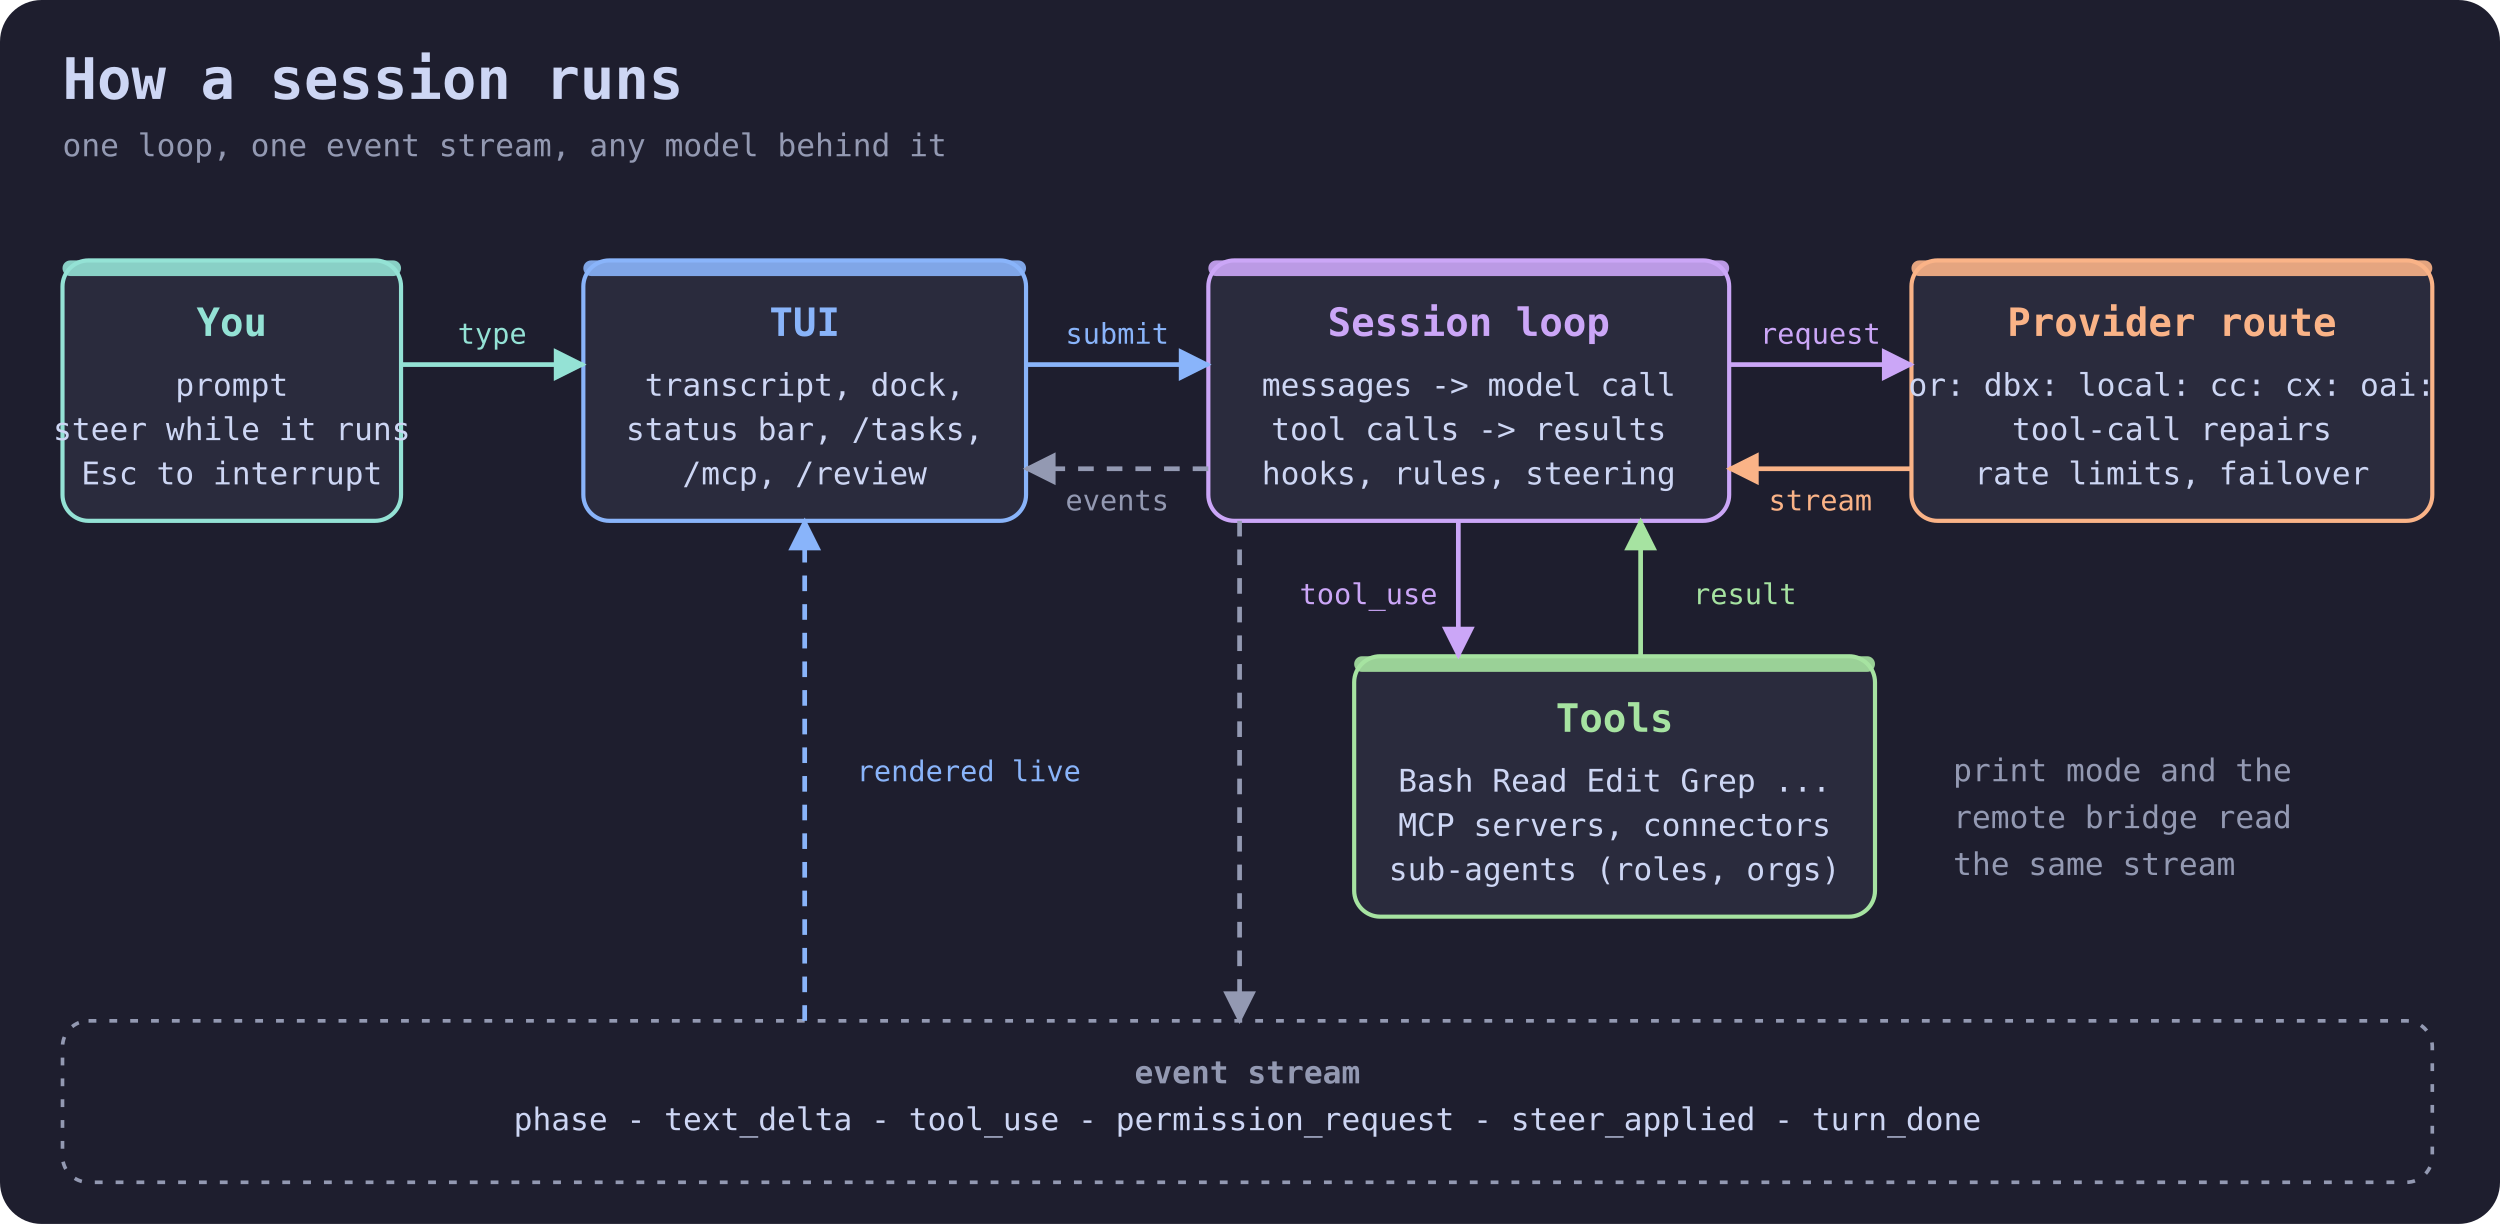
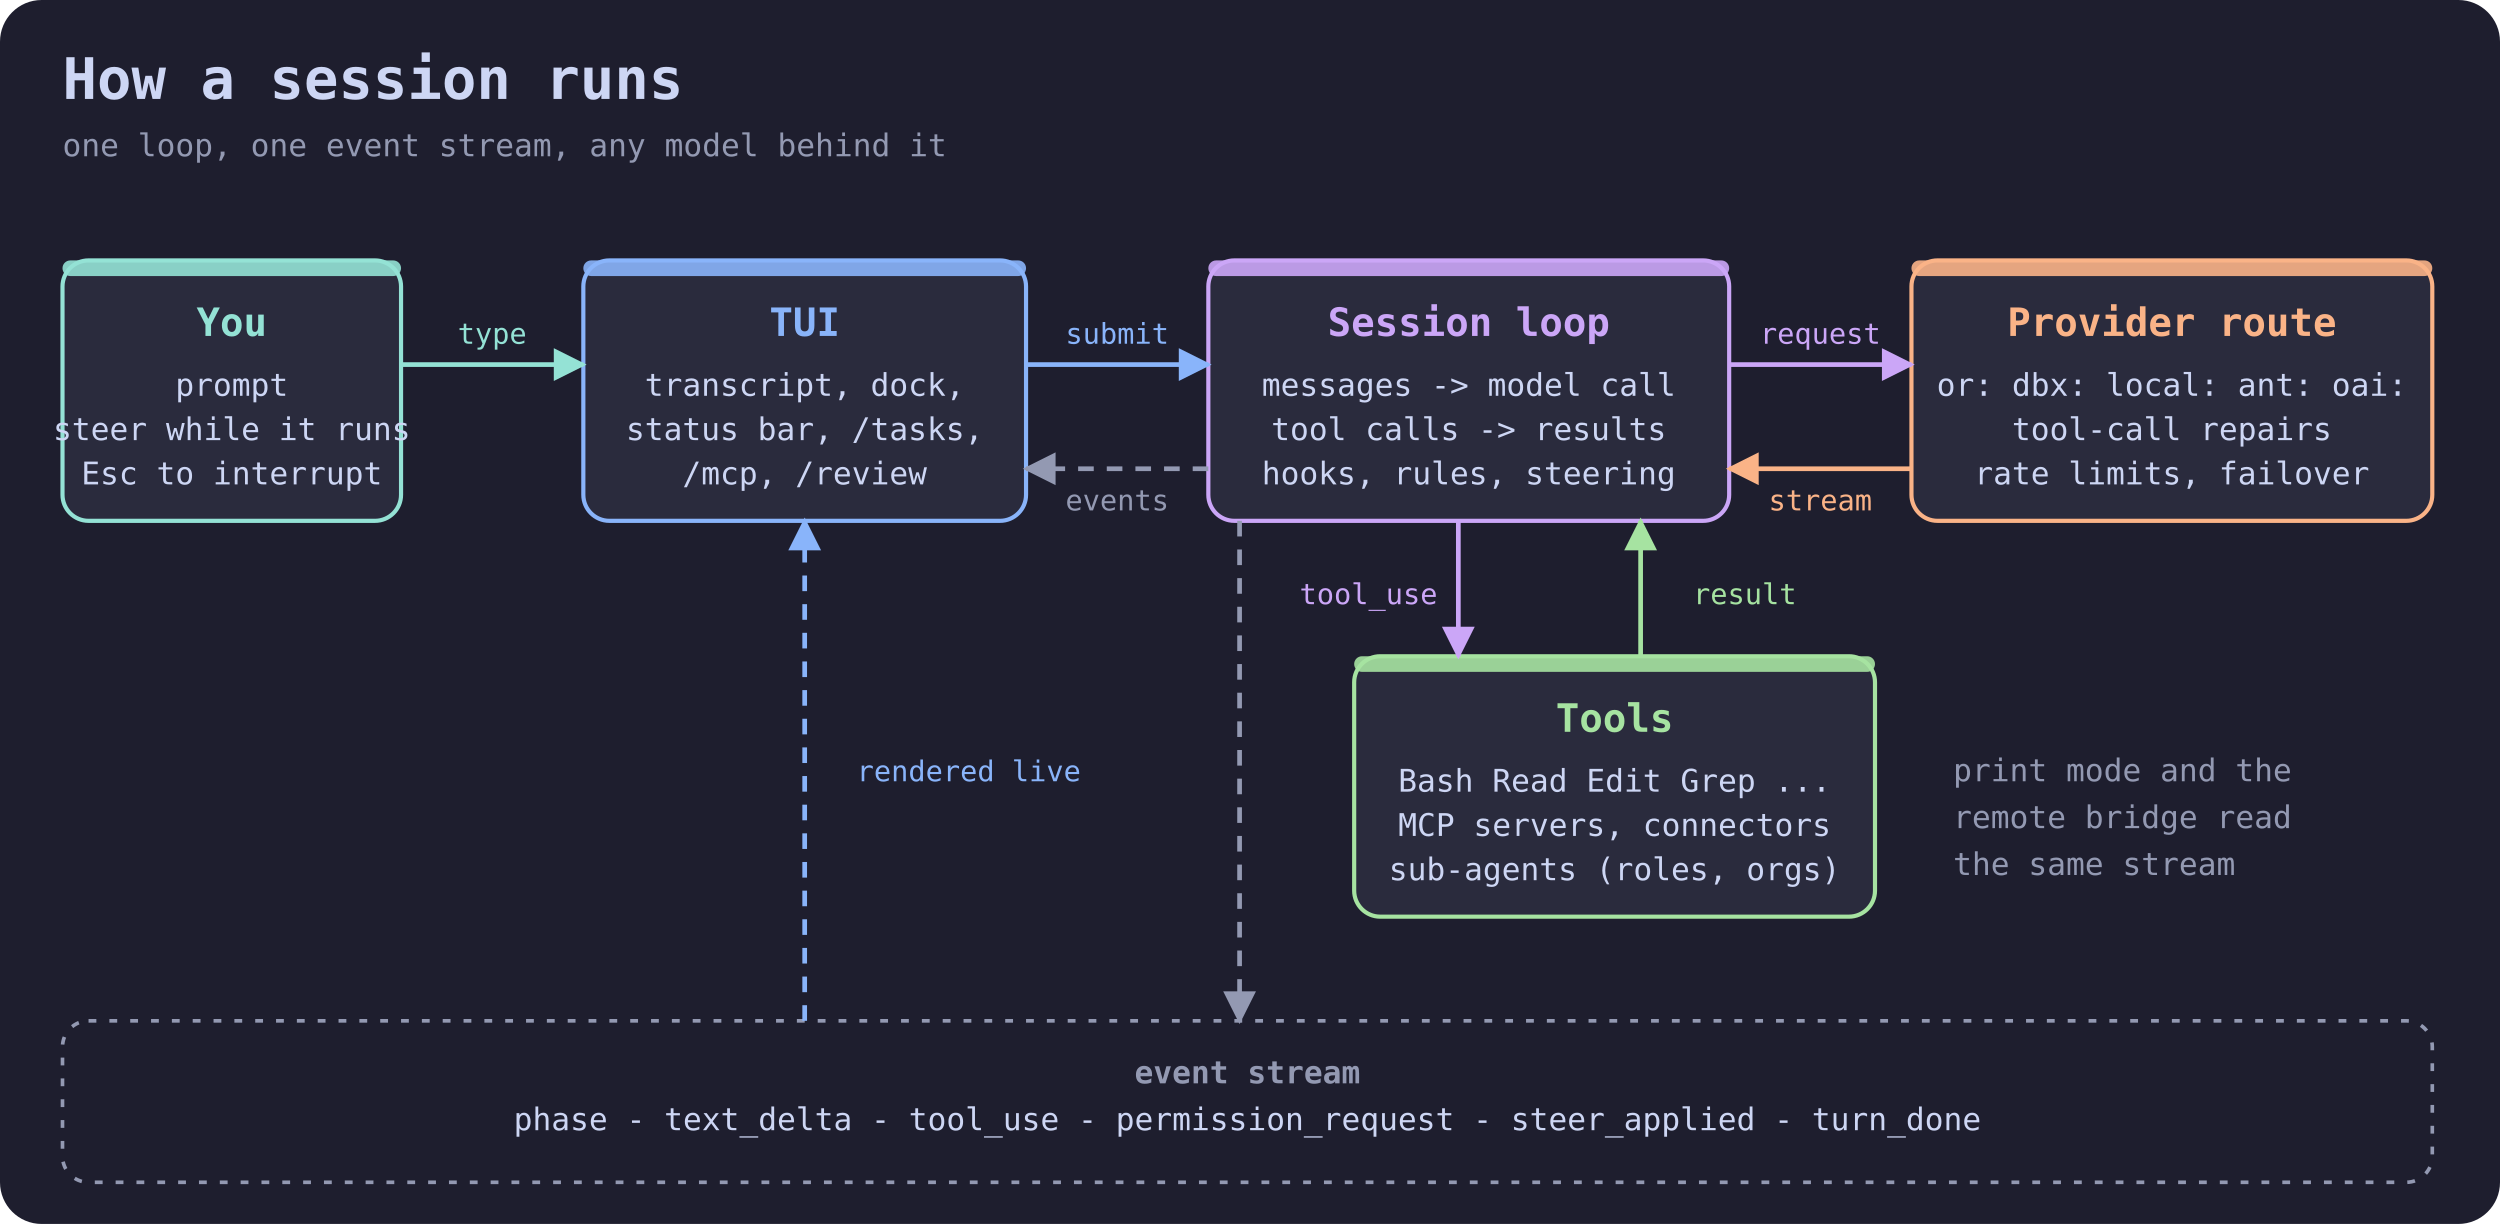
<svg xmlns="http://www.w3.org/2000/svg" viewBox="0 0 960 470" width="960" height="470" role="img" aria-labelledby="t d" font-family="'Fira Code','DejaVu Sans Mono',Consolas,Menlo,monospace">
  <defs>
    <marker id="ah-blue" viewBox="0 0 10 10" refX="9" refY="5" markerWidth="7" markerHeight="7" orient="auto">
      <path d="M0,0 L10,5 L0,10 z" fill="#89b4fa" />
    </marker>
    <marker id="ah-green" viewBox="0 0 10 10" refX="9" refY="5" markerWidth="7" markerHeight="7" orient="auto">
      <path d="M0,0 L10,5 L0,10 z" fill="#a6e3a1" />
    </marker>
    <marker id="ah-yellow" viewBox="0 0 10 10" refX="9" refY="5" markerWidth="7" markerHeight="7" orient="auto">
      <path d="M0,0 L10,5 L0,10 z" fill="#f9e2af" />
    </marker>
    <marker id="ah-red" viewBox="0 0 10 10" refX="9" refY="5" markerWidth="7" markerHeight="7" orient="auto">
      <path d="M0,0 L10,5 L0,10 z" fill="#f38ba8" />
    </marker>
    <marker id="ah-teal" viewBox="0 0 10 10" refX="9" refY="5" markerWidth="7" markerHeight="7" orient="auto">
      <path d="M0,0 L10,5 L0,10 z" fill="#94e2d5" />
    </marker>
    <marker id="ah-orange" viewBox="0 0 10 10" refX="9" refY="5" markerWidth="7" markerHeight="7" orient="auto">
      <path d="M0,0 L10,5 L0,10 z" fill="#fab387" />
    </marker>
    <marker id="ah-mauve" viewBox="0 0 10 10" refX="9" refY="5" markerWidth="7" markerHeight="7" orient="auto">
      <path d="M0,0 L10,5 L0,10 z" fill="#cba6f7" />
    </marker>
    <marker id="ah-muted" viewBox="0 0 10 10" refX="9" refY="5" markerWidth="7" markerHeight="7" orient="auto">
      <path d="M0,0 L10,5 L0,10 z" fill="#9399b2" />
    </marker>
  </defs>
  <rect width="960" height="470" rx="16" fill="#1e1e2e" />
  <text x="24" y="38" font-size="22" fill="#cdd6f4" text-anchor="start" font-weight="700">How a session runs</text>
  <text x="24" y="60" font-size="12" fill="#9399b2" text-anchor="start" font-weight="400">one loop, one event stream, any model behind it</text>
  <rect x="24" y="100" width="130" height="100" rx="10" fill="#2a2b3d" stroke="#94e2d5" stroke-width="1.6" />
  <rect x="24" y="100" width="130" height="6" rx="3" fill="#94e2d5" opacity="0.9" />
  <text x="89.0" y="129" font-size="15" fill="#94e2d5" text-anchor="middle" font-weight="700">You</text>
  <text x="89.0" y="152" font-size="12" fill="#cdd6f4" text-anchor="middle" font-weight="400">prompt</text>
  <text x="89.0" y="169" font-size="12" fill="#cdd6f4" text-anchor="middle" font-weight="400">steer while it runs</text>
  <text x="89.0" y="186" font-size="12" fill="#cdd6f4" text-anchor="middle" font-weight="400">Esc to interrupt</text>
  <rect x="224" y="100" width="170" height="100" rx="10" fill="#2a2b3d" stroke="#89b4fa" stroke-width="1.6" />
  <rect x="224" y="100" width="170" height="6" rx="3" fill="#89b4fa" opacity="0.9" />
  <text x="309.0" y="129" font-size="15" fill="#89b4fa" text-anchor="middle" font-weight="700">TUI</text>
  <text x="309.0" y="152" font-size="12" fill="#cdd6f4" text-anchor="middle" font-weight="400">transcript, dock,</text>
  <text x="309.0" y="169" font-size="12" fill="#cdd6f4" text-anchor="middle" font-weight="400">status bar, /tasks,</text>
  <text x="309.0" y="186" font-size="12" fill="#cdd6f4" text-anchor="middle" font-weight="400">/mcp, /review</text>
  <rect x="464" y="100" width="200" height="100" rx="10" fill="#2a2b3d" stroke="#cba6f7" stroke-width="1.6" />
  <rect x="464" y="100" width="200" height="6" rx="3" fill="#cba6f7" opacity="0.9" />
  <text x="564.0" y="129" font-size="15" fill="#cba6f7" text-anchor="middle" font-weight="700">Session loop</text>
  <text x="564.0" y="152" font-size="12" fill="#cdd6f4" text-anchor="middle" font-weight="400">messages -&gt; model call</text>
  <text x="564.0" y="169" font-size="12" fill="#cdd6f4" text-anchor="middle" font-weight="400">tool calls -&gt; results</text>
  <text x="564.0" y="186" font-size="12" fill="#cdd6f4" text-anchor="middle" font-weight="400">hooks, rules, steering</text>
  <rect x="734" y="100" width="200" height="100" rx="10" fill="#2a2b3d" stroke="#fab387" stroke-width="1.6" />
  <rect x="734" y="100" width="200" height="6" rx="3" fill="#fab387" opacity="0.9" />
  <text x="834.0" y="129" font-size="15" fill="#fab387" text-anchor="middle" font-weight="700">Provider route</text>
-   <text x="834.0" y="152" font-size="12" fill="#cdd6f4" text-anchor="middle" font-weight="400">or: dbx: local: cc: cx: oai:</text>
+   <text x="834.0" y="152" font-size="12" fill="#cdd6f4" text-anchor="middle" font-weight="400">or: dbx: local: ant: oai:</text>
  <text x="834.0" y="169" font-size="12" fill="#cdd6f4" text-anchor="middle" font-weight="400">tool-call repairs</text>
  <text x="834.0" y="186" font-size="12" fill="#cdd6f4" text-anchor="middle" font-weight="400">rate limits, failover</text>
  <line x1="154" y1="140" x2="224" y2="140" stroke="#94e2d5" stroke-width="1.8" marker-end="url(#ah-teal)" />
  <text x="189.0" y="132" font-size="11" fill="#94e2d5" text-anchor="middle" font-weight="400">type</text>
  <line x1="394" y1="140" x2="464" y2="140" stroke="#89b4fa" stroke-width="1.8" marker-end="url(#ah-blue)" />
  <text x="429.0" y="132" font-size="11" fill="#89b4fa" text-anchor="middle" font-weight="400">submit</text>
  <line x1="464" y1="180" x2="394" y2="180" stroke="#9399b2" stroke-width="1.8" stroke-dasharray="6 5" marker-end="url(#ah-muted)" />
  <text x="429.0" y="196" font-size="11" fill="#9399b2" text-anchor="middle" font-weight="400">events</text>
  <line x1="664" y1="140" x2="734" y2="140" stroke="#cba6f7" stroke-width="1.8" marker-end="url(#ah-mauve)" />
  <text x="699.0" y="132" font-size="11" fill="#cba6f7" text-anchor="middle" font-weight="400">request</text>
  <line x1="734" y1="180" x2="664" y2="180" stroke="#fab387" stroke-width="1.8" marker-end="url(#ah-orange)" />
  <text x="699.0" y="196" font-size="11" fill="#fab387" text-anchor="middle" font-weight="400">stream</text>
  <rect x="520" y="252" width="200" height="100" rx="10" fill="#2a2b3d" stroke="#a6e3a1" stroke-width="1.6" />
  <rect x="520" y="252" width="200" height="6" rx="3" fill="#a6e3a1" opacity="0.9" />
  <text x="620.0" y="281" font-size="15" fill="#a6e3a1" text-anchor="middle" font-weight="700">Tools</text>
  <text x="620.0" y="304" font-size="12" fill="#cdd6f4" text-anchor="middle" font-weight="400">Bash Read Edit Grep ...</text>
  <text x="620.0" y="321" font-size="12" fill="#cdd6f4" text-anchor="middle" font-weight="400">MCP servers, connectors</text>
  <text x="620.0" y="338" font-size="12" fill="#cdd6f4" text-anchor="middle" font-weight="400">sub-agents (roles, orgs)</text>
  <line x1="560" y1="200" x2="560" y2="252" stroke="#cba6f7" stroke-width="1.8" marker-end="url(#ah-mauve)" />
  <text x="552" y="232" font-size="11" fill="#cba6f7" text-anchor="end" font-weight="400">tool_use</text>
  <line x1="630" y1="252" x2="630" y2="200" stroke="#a6e3a1" stroke-width="1.8" marker-end="url(#ah-green)" />
  <text x="670" y="232" font-size="11" fill="#a6e3a1" text-anchor="middle" font-weight="400">result</text>
  <line x1="476" y1="200" x2="476" y2="392" stroke="#9399b2" stroke-width="1.8" stroke-dasharray="6 5" marker-end="url(#ah-muted)" />
  <rect x="24" y="392" width="910" height="62" rx="10" fill="none" stroke="#9399b2" stroke-width="1.4" stroke-dasharray="3 5" />
  <text x="479.0" y="416" font-size="12" fill="#9399b2" text-anchor="middle" font-weight="700">event stream</text>
  <text x="479.0" y="434" font-size="12" fill="#cdd6f4" text-anchor="middle" font-weight="400">phase - text_delta - tool_use - permission_request - steer_applied - turn_done</text>
  <line x1="309" y1="392" x2="309" y2="200" stroke="#89b4fa" stroke-width="1.8" stroke-dasharray="6 5" marker-end="url(#ah-blue)" />
  <text x="372" y="300" font-size="11" fill="#89b4fa" text-anchor="middle" font-weight="400">rendered live</text>
  <text x="750" y="300" font-size="12" fill="#9399b2" text-anchor="start" font-weight="400">print mode and the</text>
  <text x="750" y="318" font-size="12" fill="#9399b2" text-anchor="start" font-weight="400">remote bridge read</text>
  <text x="750" y="336" font-size="12" fill="#9399b2" text-anchor="start" font-weight="400">the same stream</text>
</svg>
